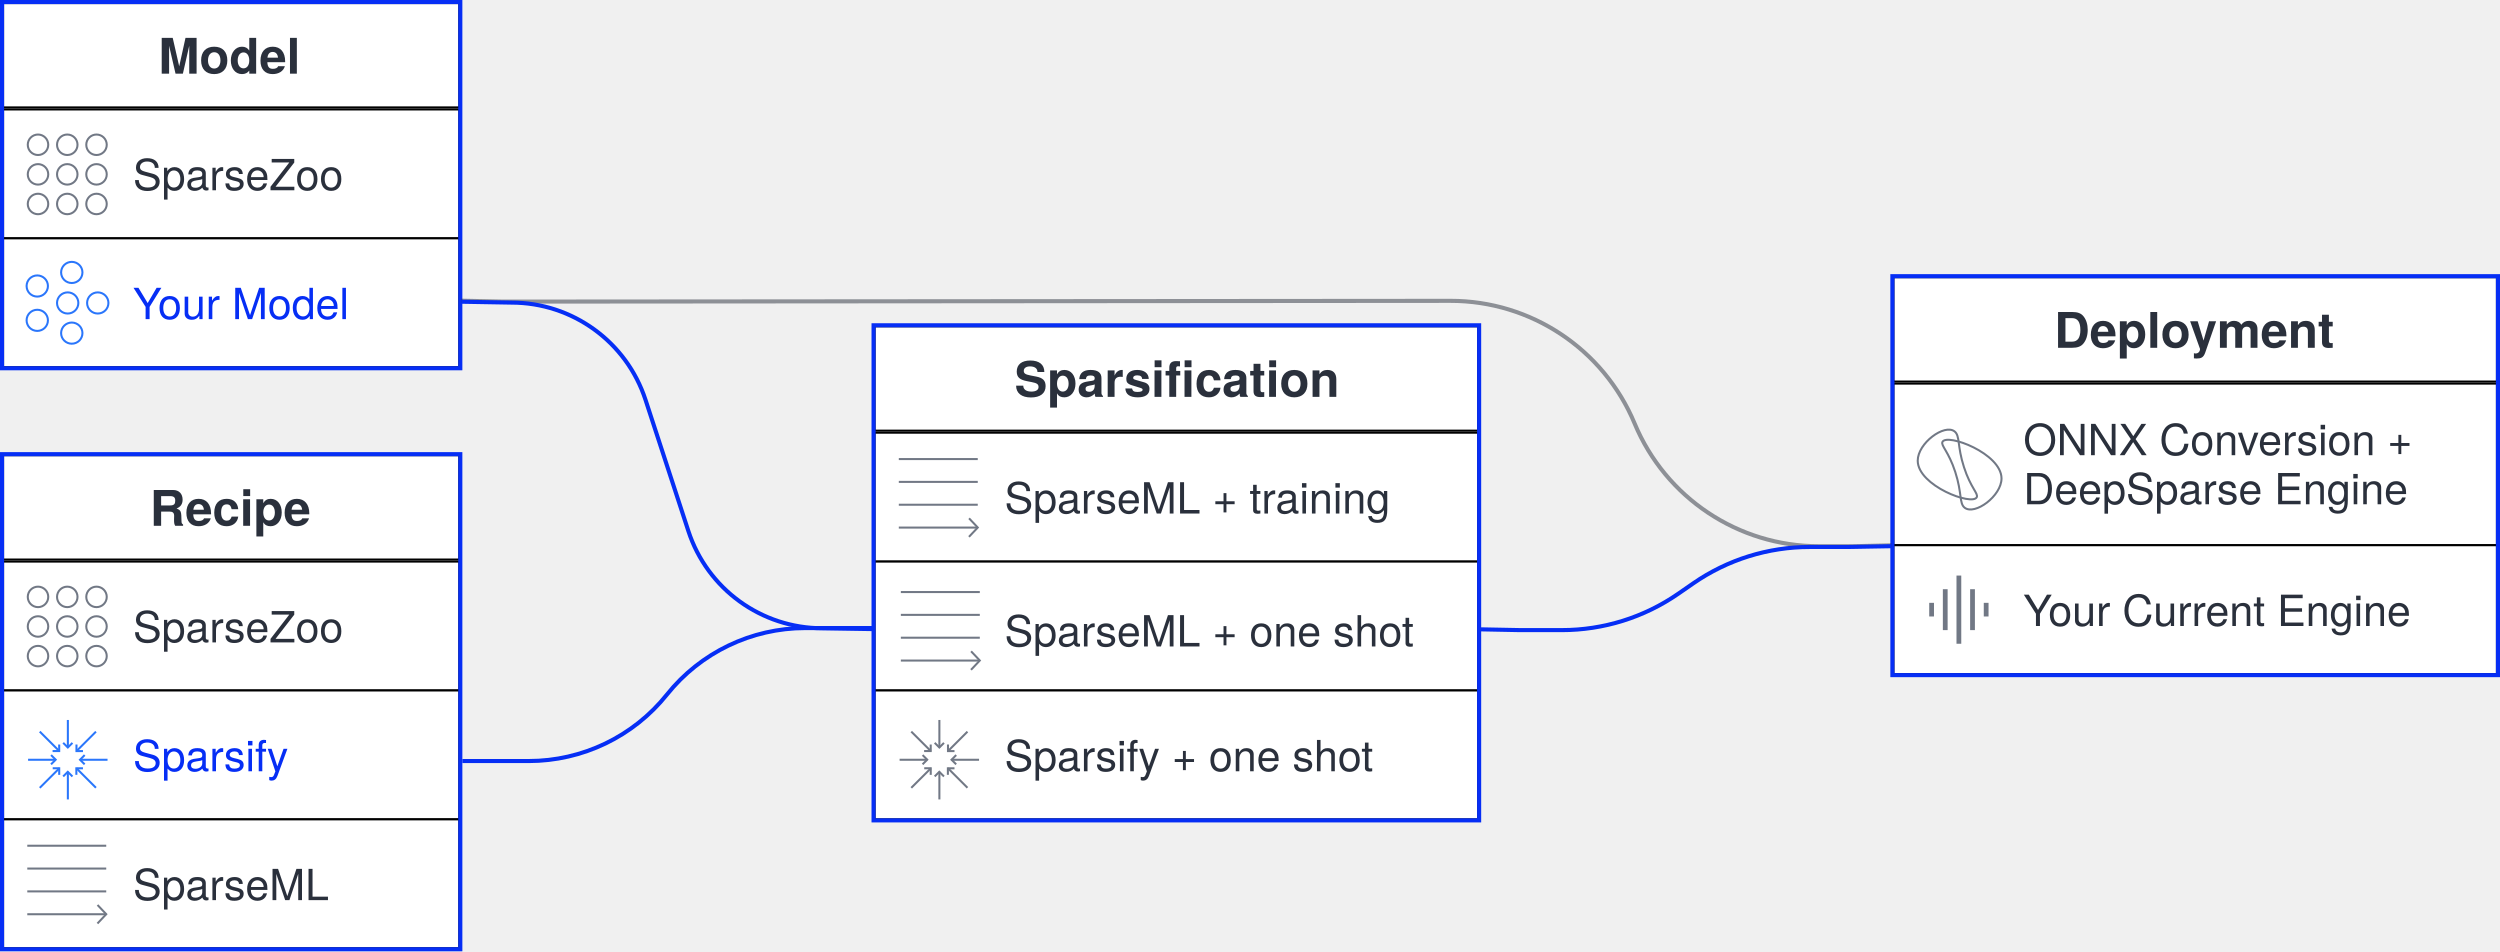
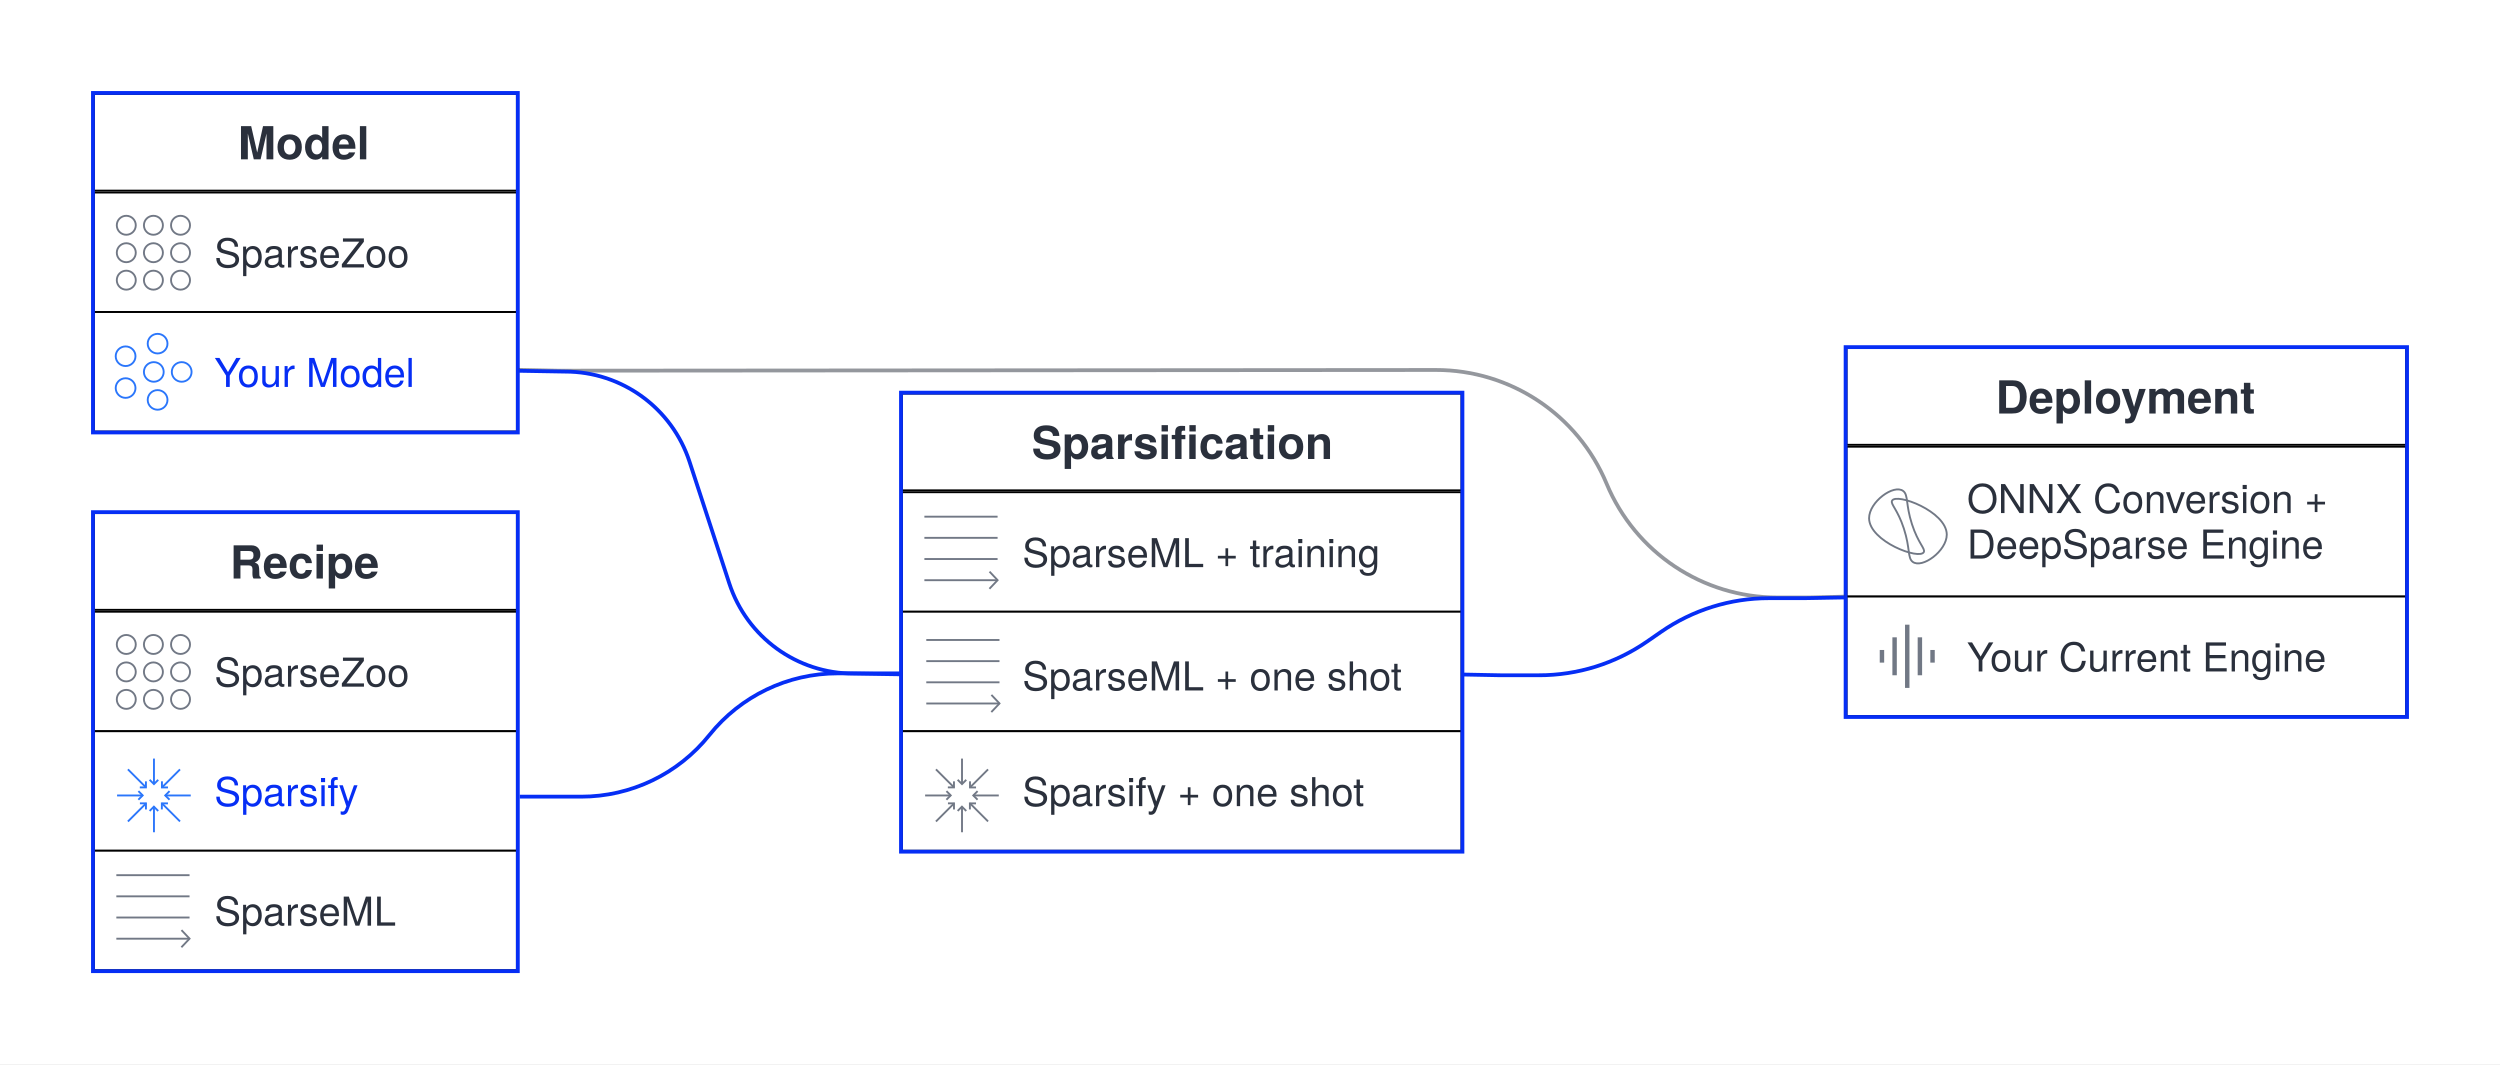
- <svg xmlns="http://www.w3.org/2000/svg" width="1222px" height="465px" viewBox="0 0 1222 465" version="1.1">
+ <svg xmlns="http://www.w3.org/2000/svg" width="1318px" height="561px" viewBox="0 0 1318 561" version="1.1">
  <defs>
    <filter id="filter-1">
      <feColorMatrix in="SourceGraphic" type="matrix" values="0 0 0 0 0.165 0 0 0 0 0.188 0 0 0 0 0.235 0 0 0 1 0" />
    </filter>
    <filter id="filter-2">
      <feColorMatrix in="SourceGraphic" type="matrix" values="0 0 0 0 0.024 0 0 0 0 0.18 0 0 0 0 0.961 0 0 0 1 0" />
    </filter>
    <filter id="filter-3">
      <feColorMatrix in="SourceGraphic" type="matrix" values="0 0 0 0 0.165 0 0 0 0 0.188 0 0 0 0 0.235 0 0 0 1 0" />
    </filter>
    <filter id="filter-4">
      <feColorMatrix in="SourceGraphic" type="matrix" values="0 0 0 0 0.024 0 0 0 0 0.18 0 0 0 0 0.961 0 0 0 1 0" />
    </filter>
    <filter id="filter-5">
      <feColorMatrix in="SourceGraphic" type="matrix" values="0 0 0 0 0.165 0 0 0 0 0.188 0 0 0 0 0.235 0 0 0 1 0" />
    </filter>
    <filter id="filter-6">
      <feColorMatrix in="SourceGraphic" type="matrix" values="0 0 0 0 0.165 0 0 0 0 0.188 0 0 0 0 0.235 0 0 0 1 0" />
    </filter>
    <filter id="filter-7">
      <feColorMatrix in="SourceGraphic" type="matrix" values="0 0 0 0 0.165 0 0 0 0 0.188 0 0 0 0 0.235 0 0 0 1 0" />
    </filter>
    <filter id="filter-8">
      <feColorMatrix in="SourceGraphic" type="matrix" values="0 0 0 0 0.165 0 0 0 0 0.188 0 0 0 0 0.235 0 0 0 1 0" />
    </filter>
    <filter id="filter-9">
      <feColorMatrix in="SourceGraphic" type="matrix" values="0 0 0 0 0.165 0 0 0 0 0.188 0 0 0 0 0.235 0 0 0 1 0" />
    </filter>
    <filter id="filter-10">
      <feColorMatrix in="SourceGraphic" type="matrix" values="0 0 0 0 0.165 0 0 0 0 0.188 0 0 0 0 0.235 0 0 0 1 0" />
    </filter>
  </defs>
  <g id="flow-sparsification-model_baseline-recipe_sparsify" stroke="none" stroke-width="1" fill="none" fill-rule="evenodd">
-     <g id="card-model">
+     <rect fill="#FFFFFF" x="0" y="0" width="1318" height="561" />
+     <g id="card-model" transform="translate(48, 48)">
      <g id="title" transform="translate(1, 1)">
        <rect id="container" stroke="#000000" fill="#FFFFFF" x="0.5" y="0.5" width="223" height="51" />
        <text font-family="HelveticaNeue-Bold, Helvetica Neue" font-size="24" font-weight="bold" fill="#2A303C">
          <tspan x="76.468" y="35">Model</tspan>
        </text>
      </g>
      <g id="row-sparsezoo" transform="translate(1, 53)">
        <rect id="container" stroke="#000000" fill="#FFFFFF" x="0.5" y="0.5" width="223" height="63" />
        <text id="title" font-family="HelveticaNeue, Helvetica Neue" font-size="21" font-weight="normal" fill="#2A303C">
          <tspan x="64" y="40">SparseZoo</tspan>
        </text>
        <g filter="url(#filter-1)" id="icon">
          <g transform="translate(12, 12)">
            <circle id="Oval" stroke="#000000" cx="5.578" cy="5.762" r="5.005" />
            <circle id="Oval" stroke="#000000" cx="19.881" cy="5.762" r="5.005" />
            <circle id="Oval" stroke="#000000" cx="34.173" cy="5.762" r="5.005" />
            <circle id="Oval" stroke="#000000" cx="5.578" cy="20.227" r="5.005" />
            <circle id="Oval" stroke="#000000" cx="19.881" cy="20.227" r="5.005" />
            <circle id="Oval" stroke="#000000" cx="34.173" cy="20.227" r="5.005" />
            <circle id="Oval" stroke="#000000" cx="5.578" cy="34.703" r="5.005" />
            <circle id="Oval" stroke="#000000" cx="19.881" cy="34.703" r="5.005" />
            <circle id="Oval" stroke="#000000" cx="34.173" cy="34.703" r="5.005" />
          </g>
        </g>
      </g>
      <g id="row-yours" transform="translate(1, 116)">
        <rect id="container" stroke="#000000" fill="#FFFFFF" x="0.5" y="0.5" width="223" height="63" />
        <text id="title" font-family="HelveticaNeue, Helvetica Neue" font-size="21" font-weight="normal" fill="#062EF5">
          <tspan x="64" y="40">Your Model</tspan>
        </text>
        <g filter="url(#filter-2)" id="icon">
          <g transform="translate(12, 12)">
            <ellipse id="Oval" stroke="#000000" cx="22.085" cy="5.169" rx="5.214" ry="5.169" />
            <ellipse id="Oval" stroke="#000000" cx="5.214" cy="11.803" rx="5.214" ry="5.169" />
            <ellipse id="Oval" stroke="#000000" cx="20.085" cy="20.085" rx="5.214" ry="5.169" />
            <ellipse id="Oval" stroke="#000000" cx="34.786" cy="20.085" rx="5.214" ry="5.169" />
            <ellipse id="Oval" stroke="#000000" cx="5.214" cy="28.581" rx="5.214" ry="5.169" />
            <ellipse id="Oval" stroke="#000000" cx="22.085" cy="34.831" rx="5.214" ry="5.169" />
          </g>
        </g>
      </g>
      <rect id="border" stroke="#062EF5" stroke-width="2" x="1" y="1" width="224" height="179" />
    </g>
-     <g id="card-recipe" transform="translate(0, 221)">
+     <g id="card-recipe" transform="translate(48, 269)">
      <g id="title" transform="translate(1, 1)">
        <rect id="container" stroke="#000000" fill="#FFFFFF" x="0.5" y="0.5" width="223" height="51" />
        <text font-family="HelveticaNeue-Bold, Helvetica Neue" font-size="24" font-weight="bold" fill="#2A303C">
          <tspan x="72.244" y="35">Recipe</tspan>
        </text>
      </g>
      <g id="row-sparsezoo" transform="translate(1, 53)">
        <rect id="container" stroke="#000000" fill="#FFFFFF" x="0.5" y="0.5" width="223" height="63" />
        <text id="title" font-family="HelveticaNeue, Helvetica Neue" font-size="21" font-weight="normal" fill="#2A303C">
          <tspan x="64" y="40">SparseZoo</tspan>
        </text>
        <g filter="url(#filter-3)" id="icon">
          <g transform="translate(12, 12)">
            <circle id="Oval" stroke="#000000" cx="5.578" cy="5.762" r="5.005" />
            <circle id="Oval" stroke="#000000" cx="19.881" cy="5.762" r="5.005" />
            <circle id="Oval" stroke="#000000" cx="34.173" cy="5.762" r="5.005" />
            <circle id="Oval" stroke="#000000" cx="5.578" cy="20.227" r="5.005" />
            <circle id="Oval" stroke="#000000" cx="19.881" cy="20.227" r="5.005" />
            <circle id="Oval" stroke="#000000" cx="34.173" cy="20.227" r="5.005" />
            <circle id="Oval" stroke="#000000" cx="5.578" cy="34.703" r="5.005" />
            <circle id="Oval" stroke="#000000" cx="19.881" cy="34.703" r="5.005" />
            <circle id="Oval" stroke="#000000" cx="34.173" cy="34.703" r="5.005" />
          </g>
        </g>
      </g>
      <g id="row-sparsify" transform="translate(1, 116)">
        <rect id="container" stroke="#000000" fill="#FFFFFF" x="0.5" y="0.5" width="223" height="63" />
        <text id="title" font-family="HelveticaNeue, Helvetica Neue" font-size="21" font-weight="normal" fill="#062EF5">
          <tspan x="64" y="40">Sparsify</tspan>
        </text>
        <g filter="url(#filter-4)" id="icon">
          <g transform="translate(12, 14)">
            <line x1="20.171" y1="0.924" x2="20.171" y2="14.371" id="Path" stroke="#000000" />
            <polyline id="Path" stroke="#000000" points="22.41 12.124 20.162 14.371 17.876 12.095" />
            <polyline id="Path" stroke="#000000" points="17.876 28.524 20.133 26.267 22.41 28.552" />
            <line x1="20.171" y1="26.238" x2="20.171" y2="39.762" id="Path" stroke="#000000" />
            <line x1="39.562" y1="20.371" x2="26.114" y2="20.371" id="Path" stroke="#000000" />
            <polyline id="Path" stroke="#000000" points="28.371 22.61 26.114 20.362 28.39 18.076" />
            <polyline id="Path" stroke="#000000" points="11.962 18.076 14.219 20.333 11.943 22.61" />
            <line x1="14.248" y1="20.371" x2="0.724" y2="20.371" id="Path" stroke="#000000" />
            <line x1="6.429" y1="6.6" x2="15.943" y2="16.105" id="Path" stroke="#000000" />
            <polyline id="Path" stroke="#000000" points="15.933 12.924 15.933 16.114 12.705 16.114" />
            <polyline id="Path" stroke="#000000" points="24.324 27.733 24.324 24.543 27.552 24.543" />
            <line x1="24.333" y1="24.495" x2="33.895" y2="34.057" id="Path" stroke="#000000" />
            <line x1="33.895" y1="6.629" x2="24.381" y2="16.143" id="Path" stroke="#000000" />
            <polyline id="Path" stroke="#000000" points="27.562 16.133 24.381 16.133 24.381 12.914" />
            <polyline id="Path" stroke="#000000" points="12.762 24.524 15.943 24.524 15.943 27.752" />
            <line x1="16" y1="24.533" x2="6.429" y2="34.095" id="Path" stroke="#000000" />
          </g>
        </g>
      </g>
      <g id="row-sparseml" transform="translate(1, 179)">
        <rect id="container" stroke="#000000" fill="#FFFFFF" x="0.5" y="0.5" width="223" height="63" />
        <text id="title" font-family="HelveticaNeue, Helvetica Neue" font-size="21" font-weight="normal" fill="#2A303C">
          <tspan x="64" y="40">SparseML</tspan>
        </text>
        <g filter="url(#filter-5)" id="icon">
          <g transform="translate(12, 12)">
            <line x1="0.335" y1="1.394" x2="38.93" y2="1.394" id="Path" stroke="#000000" />
            <line x1="0.335" y1="12.549" x2="38.93" y2="12.549" id="Path" stroke="#000000" />
            <line x1="0.335" y1="23.714" x2="38.93" y2="23.714" id="Path" stroke="#000000" />
            <line x1="38.93" y1="34.88" x2="0.335" y2="34.88" id="Path" stroke="#000000" />
            <polyline id="Path" stroke="#000000" points="34.67 30.354 38.93 34.857 34.627 39.406" />
          </g>
        </g>
      </g>
      <rect id="border" stroke="#062EF5" stroke-width="2" x="1" y="1" width="224" height="242" />
    </g>
-     <g id="card-sparsification" transform="translate(426, 158)">
+     <g id="card-sparsification" transform="translate(474, 206)">
      <g id="title" transform="translate(1, 1)">
        <rect id="container" stroke="#000000" fill="#FFFFFF" x="0.5" y="0.5" width="295" height="51" />
        <text font-family="HelveticaNeue-Bold, Helvetica Neue" font-size="24" font-weight="bold" fill="#2A303C">
          <tspan x="68.908" y="35">Sparsification</tspan>
        </text>
      </g>
      <g id="row-sparseml-training" transform="translate(1, 53)">
        <rect id="container" stroke="#000000" fill="#FFFFFF" x="0.5" y="0.5" width="295" height="63" />
        <text id="title" font-family="HelveticaNeue, Helvetica Neue" font-size="21" font-weight="normal" fill="#2A303C">
          <tspan x="64" y="40">SparseML + training</tspan>
        </text>
        <g filter="url(#filter-6)" id="icon">
          <g transform="translate(12, 12)">
            <line x1="0.335" y1="1.394" x2="38.93" y2="1.394" id="Path" stroke="#000000" />
            <line x1="0.335" y1="12.549" x2="38.93" y2="12.549" id="Path" stroke="#000000" />
            <line x1="0.335" y1="23.714" x2="38.93" y2="23.714" id="Path" stroke="#000000" />
            <line x1="38.93" y1="34.88" x2="0.335" y2="34.88" id="Path" stroke="#000000" />
            <polyline id="Path" stroke="#000000" points="34.67 30.354 38.93 34.857 34.627 39.406" />
          </g>
        </g>
      </g>
      <g id="row-sparsify" transform="translate(1, 116)">
        <rect id="container" stroke="#000000" fill="#FFFFFF" x="0.5" y="0.5" width="295" height="63" />
        <text id="title" font-family="HelveticaNeue, Helvetica Neue" font-size="21" font-weight="normal" fill="#2A303C">
          <tspan x="64" y="42">SparseML + one shot</tspan>
        </text>
        <g filter="url(#filter-7)" id="icon">
          <g transform="translate(13, 14)">
            <line x1="0.335" y1="1.394" x2="38.93" y2="1.394" id="Path" stroke="#000000" />
            <line x1="0.335" y1="12.549" x2="38.93" y2="12.549" id="Path" stroke="#000000" />
            <line x1="0.335" y1="23.714" x2="38.93" y2="23.714" id="Path" stroke="#000000" />
            <line x1="38.93" y1="34.88" x2="0.335" y2="34.88" id="Path" stroke="#000000" />
            <polyline id="Path" stroke="#000000" points="34.67 30.354 38.93 34.857 34.627 39.406" />
          </g>
        </g>
      </g>
      <g id="row-custom" transform="translate(1, 179)">
        <rect id="container" stroke="#000000" fill="#FFFFFF" x="0.5" y="0.5" width="295" height="63" />
        <text id="title" font-family="HelveticaNeue, Helvetica Neue" font-size="21" font-weight="normal" fill="#2A303C">
          <tspan x="64" y="40">Sparsify + one shot</tspan>
        </text>
        <g filter="url(#filter-8)" id="icon">
          <g transform="translate(12, 14)">
            <line x1="20.171" y1="0.924" x2="20.171" y2="14.371" id="Path" stroke="#000000" />
            <polyline id="Path" stroke="#000000" points="22.41 12.124 20.162 14.371 17.876 12.095" />
            <polyline id="Path" stroke="#000000" points="17.876 28.524 20.133 26.267 22.41 28.552" />
            <line x1="20.171" y1="26.238" x2="20.171" y2="39.762" id="Path" stroke="#000000" />
            <line x1="39.562" y1="20.371" x2="26.114" y2="20.371" id="Path" stroke="#000000" />
            <polyline id="Path" stroke="#000000" points="28.371 22.61 26.114 20.362 28.39 18.076" />
            <polyline id="Path" stroke="#000000" points="11.962 18.076 14.219 20.333 11.943 22.61" />
            <line x1="14.248" y1="20.371" x2="0.724" y2="20.371" id="Path" stroke="#000000" />
            <line x1="6.429" y1="6.6" x2="15.943" y2="16.105" id="Path" stroke="#000000" />
            <polyline id="Path" stroke="#000000" points="15.933 12.924 15.933 16.114 12.705 16.114" />
            <polyline id="Path" stroke="#000000" points="24.324 27.733 24.324 24.543 27.552 24.543" />
            <line x1="24.333" y1="24.495" x2="33.895" y2="34.057" id="Path" stroke="#000000" />
            <line x1="33.895" y1="6.629" x2="24.381" y2="16.143" id="Path" stroke="#000000" />
            <polyline id="Path" stroke="#000000" points="27.562 16.133 24.381 16.133 24.381 12.914" />
            <polyline id="Path" stroke="#000000" points="12.762 24.524 15.943 24.524 15.943 27.752" />
            <line x1="16" y1="24.533" x2="6.429" y2="34.095" id="Path" stroke="#000000" />
          </g>
        </g>
      </g>
      <rect id="border" stroke="#062EF5" stroke-width="2" x="1" y="1" width="296" height="242" />
    </g>
-     <g id="card-deployment" transform="translate(924, 134)">
+     <g id="card-deployment" transform="translate(972, 182)">
      <g id="title" transform="translate(1, 1)">
        <rect id="container" stroke="#000000" fill="#FFFFFF" x="0.5" y="0.5" width="295" height="51" />
        <text font-family="HelveticaNeue-Bold, Helvetica Neue" font-size="24" font-weight="bold" fill="#2A303C">
          <tspan x="79.132" y="35">Deployment</tspan>
        </text>
      </g>
      <g id="row-deepsparse" transform="translate(1, 53)">
        <rect id="container" stroke="#000000" fill="#FFFFFF" x="0.5" y="0.5" width="295" height="79" />
        <text id="title" font-family="HelveticaNeue, Helvetica Neue" font-size="21" font-weight="normal" fill="#2A303C">
          <tspan x="64" y="35.5">ONNX Conversion + </tspan>
          <tspan x="64" y="59.5">DeepSparse Engine</tspan>
        </text>
        <g filter="url(#filter-9)" id="icon">
          <g transform="translate(12, 22.5)">
            <path d="M18.38,1.37 C13.46,-2.44 0.38,7.06 0.38,15.72 C0.49,27.98 27.1,37.9 29.24,33.54 C30.12,31.76 26.24,28.92 22.99,18.85 C19.61,8.4 21.13,3.49 18.38,1.37 Z" id="Path" stroke="#000000" />
            <path d="M23.34,38.68 C28.27,42.49 41.34,32.99 41.34,24.33 C41.23,12.07 14.62,2.15 12.47,6.51 C11.6,8.29 15.47,11.13 18.73,21.2 C22.12,31.65 20.6,36.56 23.34,38.68 Z" id="Path" stroke="#000000" />
          </g>
        </g>
      </g>
      <g id="row-yours" transform="translate(1, 132)">
        <rect id="container" stroke="#000000" fill="#FFFFFF" x="0.5" y="0.5" width="295" height="63" />
        <text id="title" font-family="HelveticaNeue, Helvetica Neue" font-size="21" font-weight="normal" fill="#2A303C">
          <tspan x="64" y="40">Your Current Engine</tspan>
        </text>
        <g filter="url(#filter-10)" id="icon">
          <g transform="translate(13, 12)">
            <polygon id="Path" points="0 0 40 0 40 40 0 40" />
            <path d="M11.667,30 L14,30 L14,10 L11.667,10 L11.667,30 Z M18.333,36.667 L20.667,36.667 L20.667,3.333 L18.333,3.333 L18.333,36.667 Z M5,23.333 L7.333,23.333 L7.333,16.667 L5,16.667 L5,23.333 Z M25,30 L27.333,30 L27.333,10 L25,10 L25,30 Z M31.667,16.667 L31.667,23.333 L34,23.333 L34,16.667 L31.667,16.667 Z" id="Shape" fill="#000000" fill-rule="nonzero" />
          </g>
        </g>
      </g>
      <rect id="border" stroke="#062EF5" stroke-width="2" x="1" y="1" width="296" height="195" />
    </g>
-     <path d="M226.5,147 L246,147.424 L709,147.052 C748.355,147.021 783.863,170.672 799,207 C814.139,243.333 849.639,267 889,267 L906,267 L906,267 L923.5,266.576" id="line-model-deployment" stroke-opacity="0.5" stroke="#2A303C" stroke-width="2" stroke-linecap="square" />
-     <path d="M226.5,147.5 L250,147.91 C279.824,147.91 306.265,167.089 315.526,195.439 L336.474,259.562 C345.735,287.911 372.176,307.09 402,307.09 L402,307.09 L402,307.09 L426.5,307.5" id="line-model-sparsification" stroke="#062EF5" stroke-width="2" stroke-linecap="square" />
-     <path d="M227,372 L250,372 L258.38,372 C284.686,372 309.566,360.042 326,339.5 C342.434,318.958 367.314,307 393.62,307 L402,307 L402,307 L426,307" id="line-recipe-sparsification" stroke="#062EF5" stroke-width="2" stroke-linecap="square" />
-     <path d="M724.5,307.637 L743,308 L763.413,308 C783.751,308 803.606,301.798 820.329,290.222 L827.671,285.14 C844.394,273.564 864.249,267.363 884.587,267.363 L903.102,267.363 L903.102,267.363 L923.5,267" id="line-sparsification-deployment" stroke="#062EF5" stroke-width="2" stroke-linecap="square" />
+     <path d="M274.5,195 L294,195.424 L757,195.052 C796.355,195.021 831.863,218.672 847,255 C862.139,291.333 897.639,315 937,315 L954,315 L954,315 L971.5,314.576" id="line-model-deployment" stroke-opacity="0.5" stroke="#2A303C" stroke-width="2" stroke-linecap="square" />
+     <path d="M274.5,195.5 L298,195.91 C327.824,195.91 354.265,215.089 363.526,243.439 L384.474,307.562 C393.735,335.911 420.176,355.09 450,355.09 L450,355.09 L450,355.09 L474.5,355.5" id="line-model-sparsification" stroke="#062EF5" stroke-width="2" stroke-linecap="square" />
+     <path d="M275,420 L298,420 L306.38,420 C332.686,420 357.566,408.042 374,387.5 C390.434,366.958 415.314,355 441.62,355 L450,355 L450,355 L474,355" id="line-recipe-sparsification" stroke="#062EF5" stroke-width="2" stroke-linecap="square" />
+     <path d="M772.5,355.637 L791,356 L811.413,356 C831.751,356 851.606,349.798 868.329,338.222 L875.671,333.14 C892.394,321.564 912.249,315.363 932.587,315.363 L951.102,315.363 L951.102,315.363 L971.5,315" id="line-sparsification-deployment" stroke="#062EF5" stroke-width="2" stroke-linecap="square" />
  </g>
</svg>
